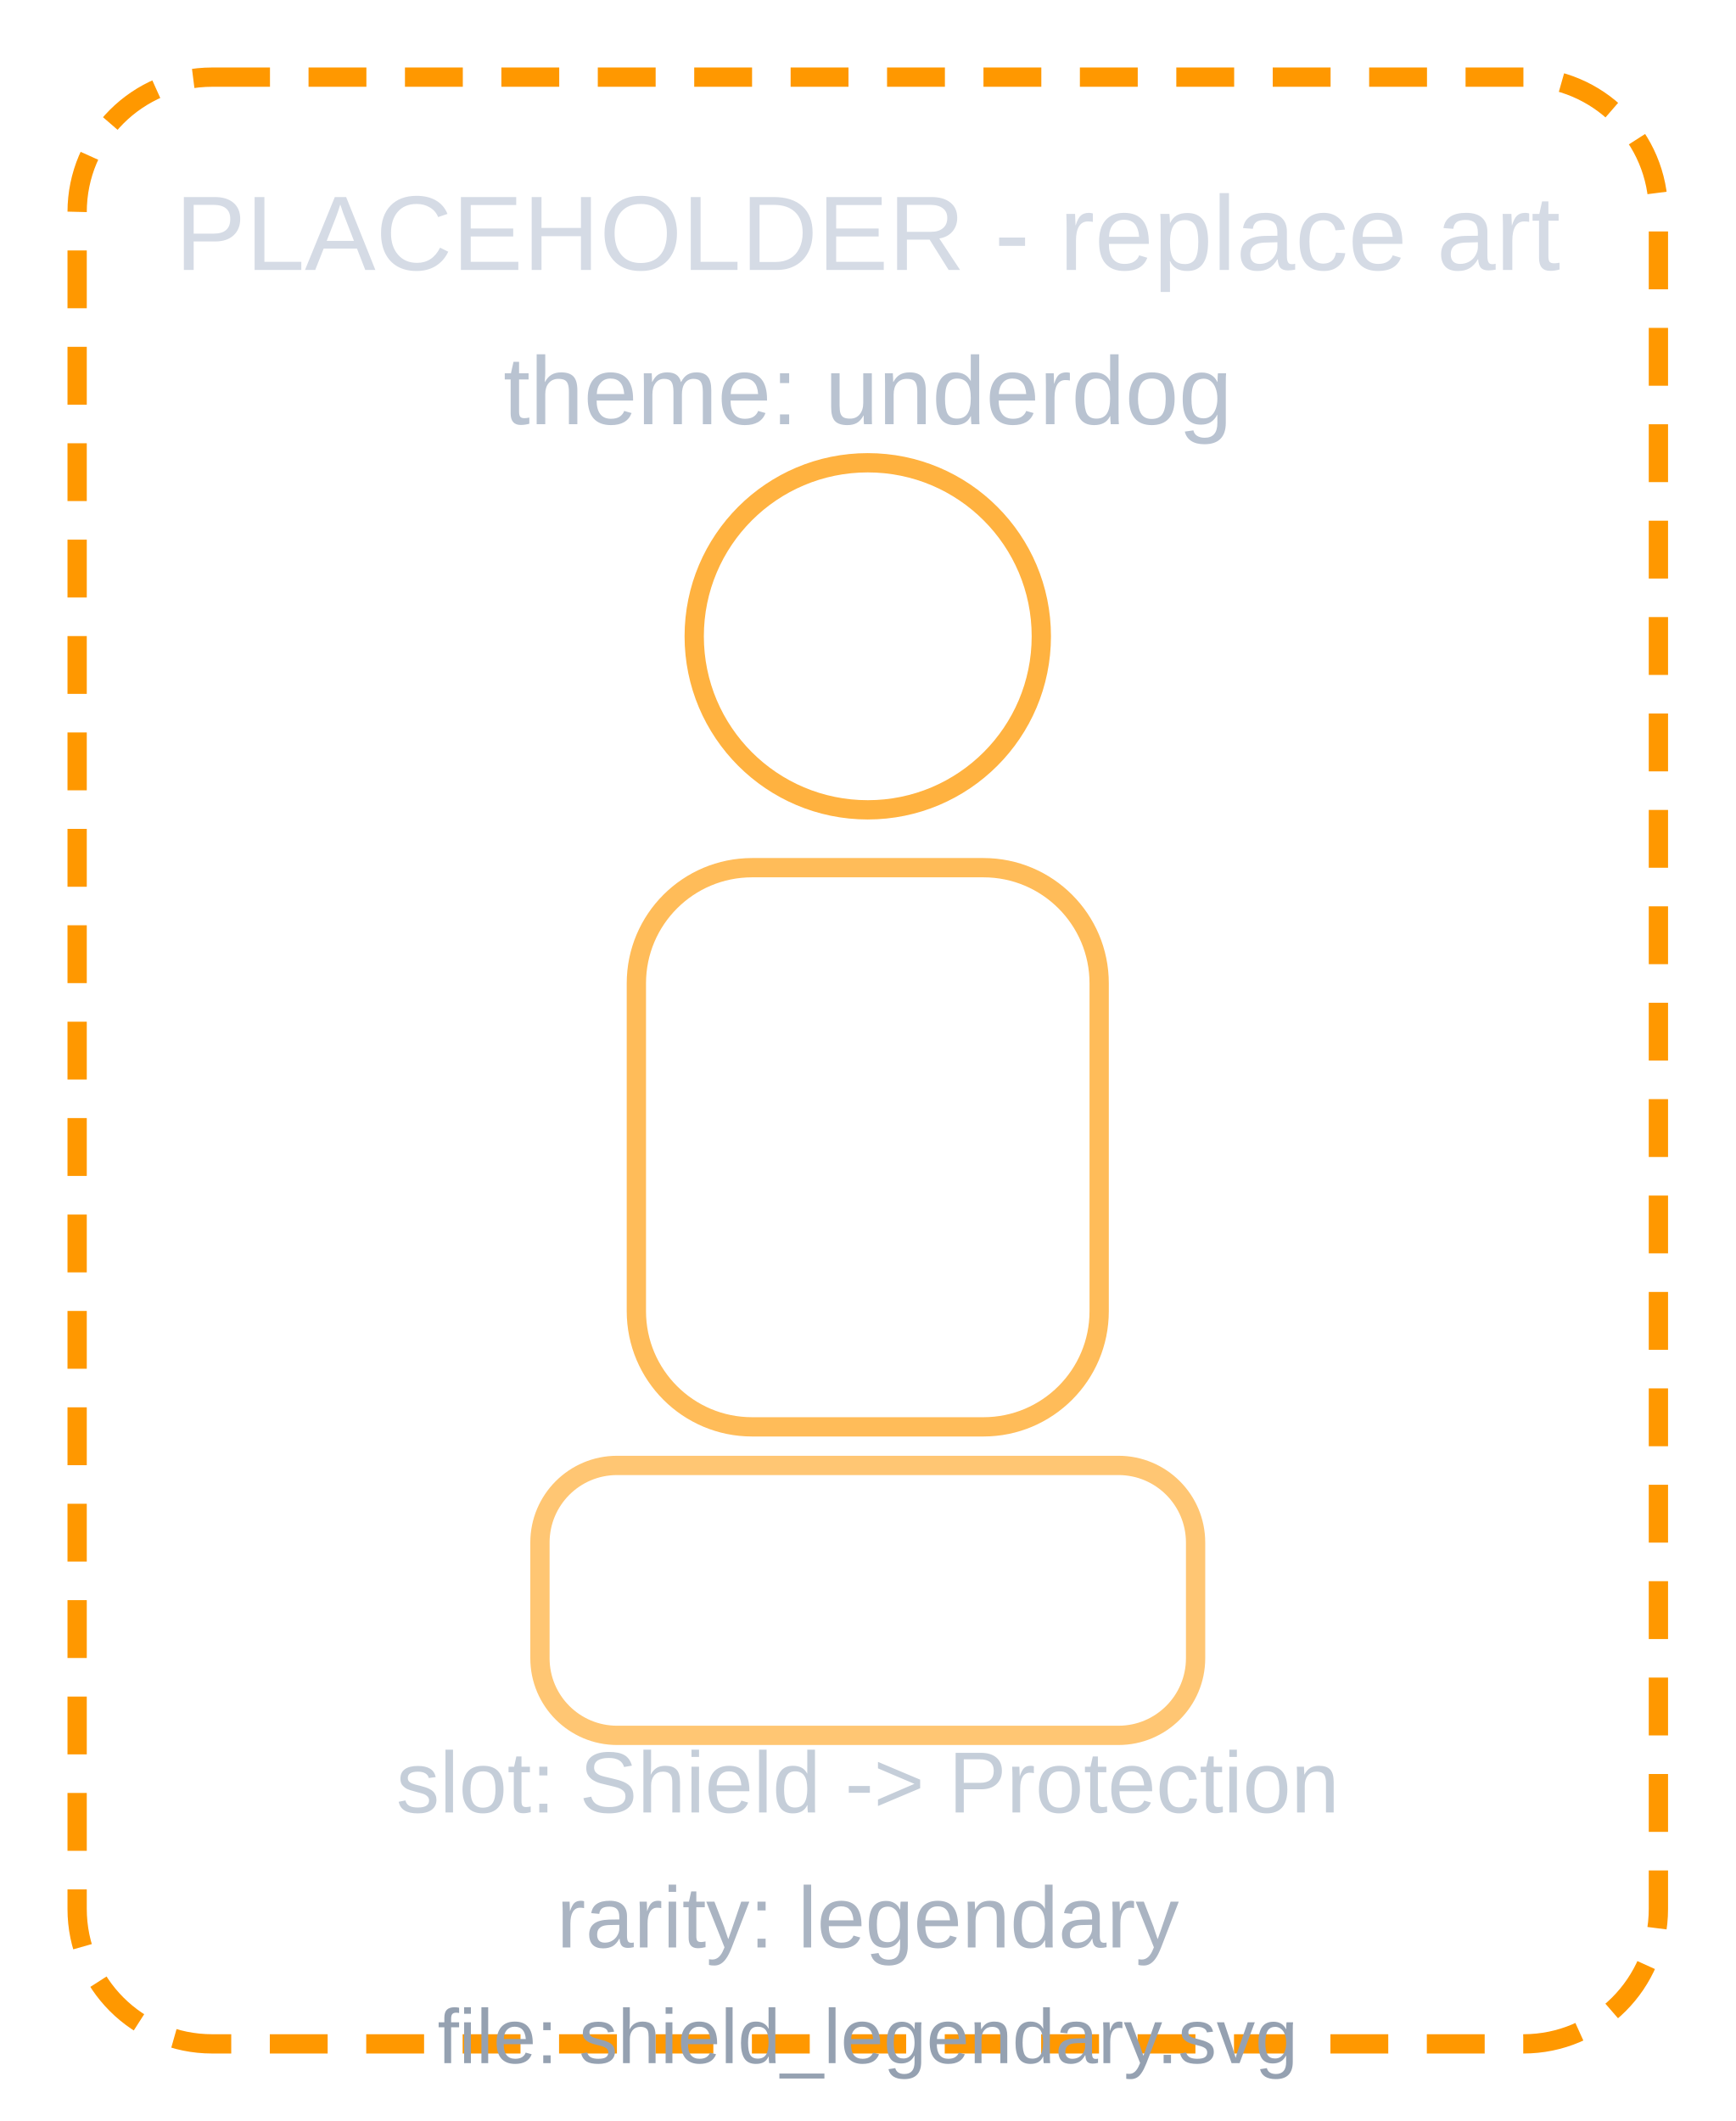
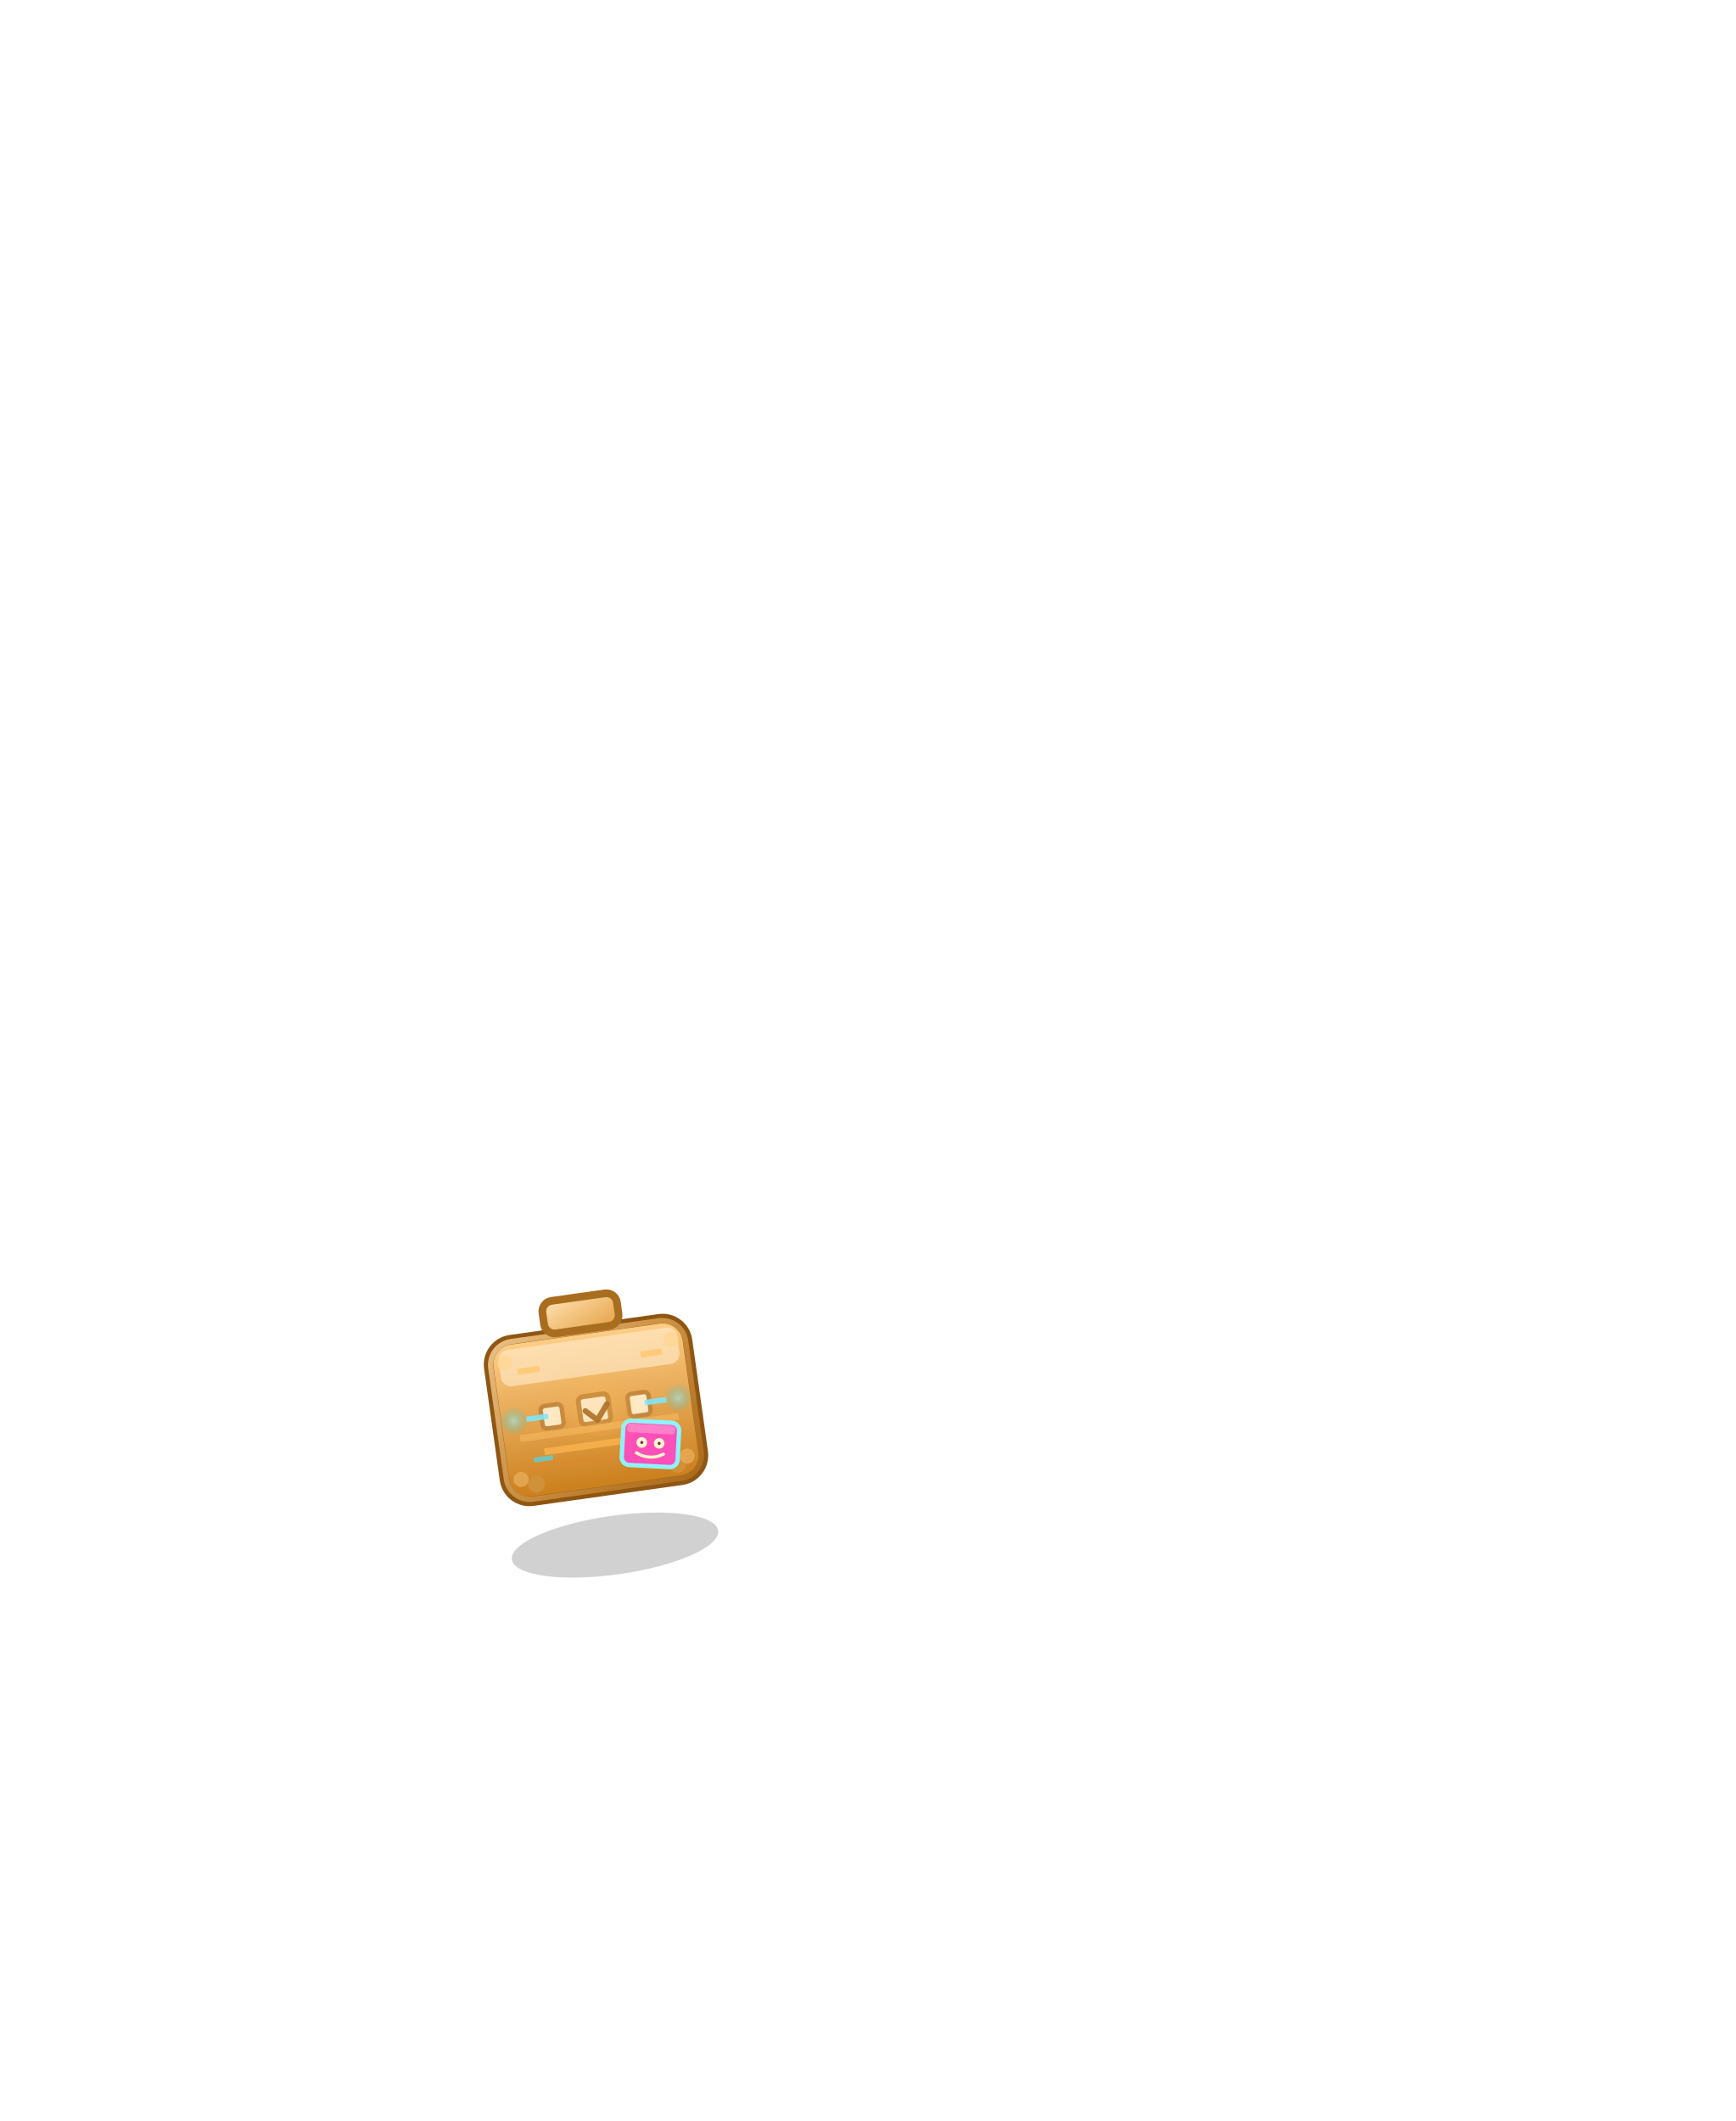
- <svg xmlns="http://www.w3.org/2000/svg" viewBox="0 0 180 220">
+ <svg xmlns="http://www.w3.org/2000/svg" viewBox="0 0 180 220" width="180" height="220">
  <defs>
-     <style>
-       .p { font-family: Arial, sans-serif; }
-     </style>
+     <linearGradient id="l_case" x1="0" y1="0" x2="0" y2="1">
+       <stop offset="0%" stop-color="#ffcf89" />
+       <stop offset="100%" stop-color="#ca7d1a" />
+     </linearGradient>
+     <linearGradient id="l_edge" x1="0" y1="0" x2="1" y2="1">
+       <stop offset="0%" stop-color="#ffe2b3" />
+       <stop offset="100%" stop-color="#e5a145" />
+     </linearGradient>
+     <radialGradient id="l_glow" cx="50%" cy="50%" r="50%">
+       <stop offset="0%" stop-color="#ffd89f" stop-opacity="0.95" />
+       <stop offset="100%" stop-color="#ff9800" stop-opacity="0" />
+     </radialGradient>
+     <linearGradient id="l_rim" x1="0" y1="0" x2="1" y2="1">
+       <stop offset="0%" stop-color="#ffd89f" stop-opacity="0.95" />
+       <stop offset="100%" stop-color="#ffac3a" stop-opacity="0.28" />
+     </linearGradient>
+     <linearGradient id="l_sheen" x1="0" y1="0" x2="1" y2="0">
+       <stop offset="0%" stop-color="#ffffff" stop-opacity="0" />
+       <stop offset="50%" stop-color="#ffe8bf" stop-opacity="0.48" />
+       <stop offset="100%" stop-color="#ffffff" stop-opacity="0" />
+     </linearGradient>
+     <radialGradient id="l_cyan_glow" cx="50%" cy="50%" r="50%">
+       <stop offset="0%" stop-color="#9df3ff" stop-opacity="0.92" />
+       <stop offset="100%" stop-color="#00c9e8" stop-opacity="0" />
+     </radialGradient>
+     <filter id="l_blur" x="-140%" y="-140%" width="380%" height="380%">
+       <feGaussianBlur stdDeviation="1.3" />
+     </filter>
  </defs>
-   <rect x="8" y="8" width="164" height="204" rx="14" fill="none" stroke="#ff9800" stroke-width="2" stroke-dasharray="6 4" />
-   <circle cx="90" cy="66" r="18" fill="none" stroke="#ff9800" stroke-width="2" opacity="0.75" />
-   <rect x="66" y="90" width="48" height="58" rx="12" fill="none" stroke="#ff9800" stroke-width="2" opacity="0.65" />
-   <rect x="56" y="152" width="68" height="28" rx="8" fill="none" stroke="#ff9800" stroke-width="2" opacity="0.55" />
-   <text class="p" x="90" y="28" text-anchor="middle" fill="#d5dbe5" font-size="11">PLACEHOLDER - replace art</text>
-   <text class="p" x="90" y="44" text-anchor="middle" fill="#b9c3d1" font-size="10">theme: underdog</text>
-   <text class="p" x="90" y="188" text-anchor="middle" fill="#c5ced9" font-size="9">slot: Shield -&gt; Protection</text>
-   <text class="p" x="90" y="202" text-anchor="middle" fill="#aab4c2" font-size="9">rarity: legendary</text>
-   <text class="p" x="90" y="214" text-anchor="middle" fill="#95a1b1" font-size="8">file: shield_legendary.svg</text>
+   <g id="shield_legendary" transform="rotate(-8 62 149)">
+     <ellipse cx="62.2" cy="160.4" rx="10.8" ry="3.05" fill="#000000" opacity="0.18" />
+     <rect x="51.8" y="137.8" width="20.8" height="16.9" rx="2.6" fill="url(#l_case)" stroke="#8f5613" stroke-width="1.0" />
+     <rect x="52.0" y="138.0" width="20.4" height="16.5" rx="2.45" fill="none" stroke="url(#l_rim)" stroke-width="0.55" opacity="0.85" />
+     <rect x="52.9" y="138.8" width="18.7" height="3.8" rx="1.05" fill="#ffe8c6" opacity="0.66" />
+     <rect x="58.1" y="134.4" width="7.8" height="3.4" rx="1.1" fill="url(#l_edge)" stroke="#a86d1f" stroke-width="0.8" />
+     <rect x="60.5" y="144.7" width="3.1" height="2.9" rx="0.5" fill="#fff4e2" stroke="#be8234" stroke-width="0.52" />
+     <rect x="56.5" y="145.1" width="2.2" height="2.35" rx="0.45" fill="#ffeac8" stroke="#c2883d" stroke-width="0.46" />
+     <rect x="65.6" y="145.1" width="2.2" height="2.35" rx="0.45" fill="#ffeac8" stroke="#c2883d" stroke-width="0.46" />
+     <path d="M54.9 146.2 L57.2 146.2 M67.3 146.2 L69.6 146.2" stroke="#7ce9ff" stroke-width="0.56" opacity="0.86" />
+     <path d="M55.1 150.5 L57.1 150.5 M67.5 150.5 L69.5 150.5" stroke="#48d9f5" stroke-width="0.5" opacity="0.7" />
+     <path d="M54.0 148.1 L70.6 148.1" stroke="#f2b35b" stroke-width="0.72" opacity="0.76" />
+     <path d="M54.2 151.2 L70.4 151.2" stroke="#d88c2f" stroke-width="0.66" opacity="0.64" />
+     <path d="M61.1 146.2 L62.2 147.3 L63.4 145.8" fill="none" stroke="#8f5613" stroke-width="0.58" stroke-linecap="round" stroke-linejoin="round" opacity="0.95" />
+     <path d="M54.7 141.2 L57.0 141.2 M67.6 141.2 L69.8 141.2" stroke="#ffca7a" stroke-width="0.64" />
+     <path d="M56.3 149.8 L67.9 149.8" stroke="#f9b34e" stroke-width="0.7" opacity="0.82" />
+     <circle cx="55.0" cy="153.0" r="0.88" fill="#d09139" />
+     <circle cx="69.8" cy="153.0" r="0.88" fill="#d09139" />
+     <circle cx="53.5" cy="140.1" r="0.78" fill="#ffd593" opacity="0.75" />
+     <circle cx="70.9" cy="140.1" r="0.78" fill="#ffd593" opacity="0.75" />
+     <circle cx="53.5" cy="152.3" r="0.78" fill="#ebb15f" opacity="0.7" />
+     <circle cx="70.9" cy="152.3" r="0.78" fill="#ebb15f" opacity="0.7" />
+     <circle cx="53.6" cy="146.2" r="1.5" fill="url(#l_cyan_glow)" opacity="0.62" />
+     <circle cx="70.8" cy="146.2" r="1.5" fill="url(#l_cyan_glow)" opacity="0.62" />
+     <g transform="rotate(11 67.2 150.5)">
+       <rect x="64.4" y="148.2" width="5.8" height="4.6" rx="0.8" fill="#ff4fb8" stroke="#8df4ff" stroke-width="0.45" />
+       <rect x="64.8" y="148.5" width="5.0" height="0.9" rx="0.35" fill="#ff91d2" opacity="0.72" />
+       <circle cx="66.4" cy="150.4" r="0.55" fill="#fff6cf" />
+       <circle cx="68.2" cy="150.4" r="0.55" fill="#fff6cf" />
+       <circle cx="66.4" cy="150.4" r="0.16" fill="#6e2f57" />
+       <circle cx="68.2" cy="150.4" r="0.16" fill="#6e2f57" />
+       <path d="M65.9 151.5 Q67.3 152.25 68.7 151.5" fill="none" stroke="#fff6cf" stroke-width="0.32" stroke-linecap="round" />
+     </g>
+     <rect x="52.4" y="140.3" width="4.6" height="13.7" rx="1.2" fill="url(#l_sheen)" opacity="0.0">
+       <animate attributeName="x" values="52.4;66.1;52.4" dur="2.2s" repeatCount="indefinite" />
+       <animate attributeName="opacity" values="0;0.82;0" dur="2.2s" repeatCount="indefinite" />
+     </rect>
+     <circle cx="62.2" cy="146.2" r="3.6" fill="url(#l_glow)" opacity="0.62" filter="url(#l_blur)">
+       <animate attributeName="r" values="2.6;4.8;2.6" dur="1.45s" repeatCount="indefinite" />
+       <animate attributeName="opacity" values="0.28;0.98;0.28" dur="1.45s" repeatCount="indefinite" />
+     </circle>
+     <path d="M56.0 143.8 A6.3 3.6 0 0 1 68.4 143.8" fill="none" stroke="#ffd39a" stroke-width="0.62" opacity="0.0">
+       <animate attributeName="opacity" values="0;0.85;0" dur="1.4s" repeatCount="indefinite" />
+     </path>
+     <path d="M59.3 143.1 L60.5 141.8 L60.2 143.4 L61.5 142.6" fill="none" stroke="#ffc965" stroke-width="0.62" stroke-linecap="round" stroke-linejoin="round" opacity="0">
+       <animate attributeName="opacity" values="0;1;0" dur="0.9s" repeatCount="indefinite" />
+     </path>
+     <path d="M63.2 143.0 L64.3 141.7 L64.1 143.3 L65.2 142.6" fill="none" stroke="#ffc965" stroke-width="0.58" stroke-linecap="round" stroke-linejoin="round" opacity="0">
+       <animate attributeName="opacity" values="0;0.95;0" dur="1.0s" repeatCount="indefinite" />
+     </path>
+   </g>
</svg>
